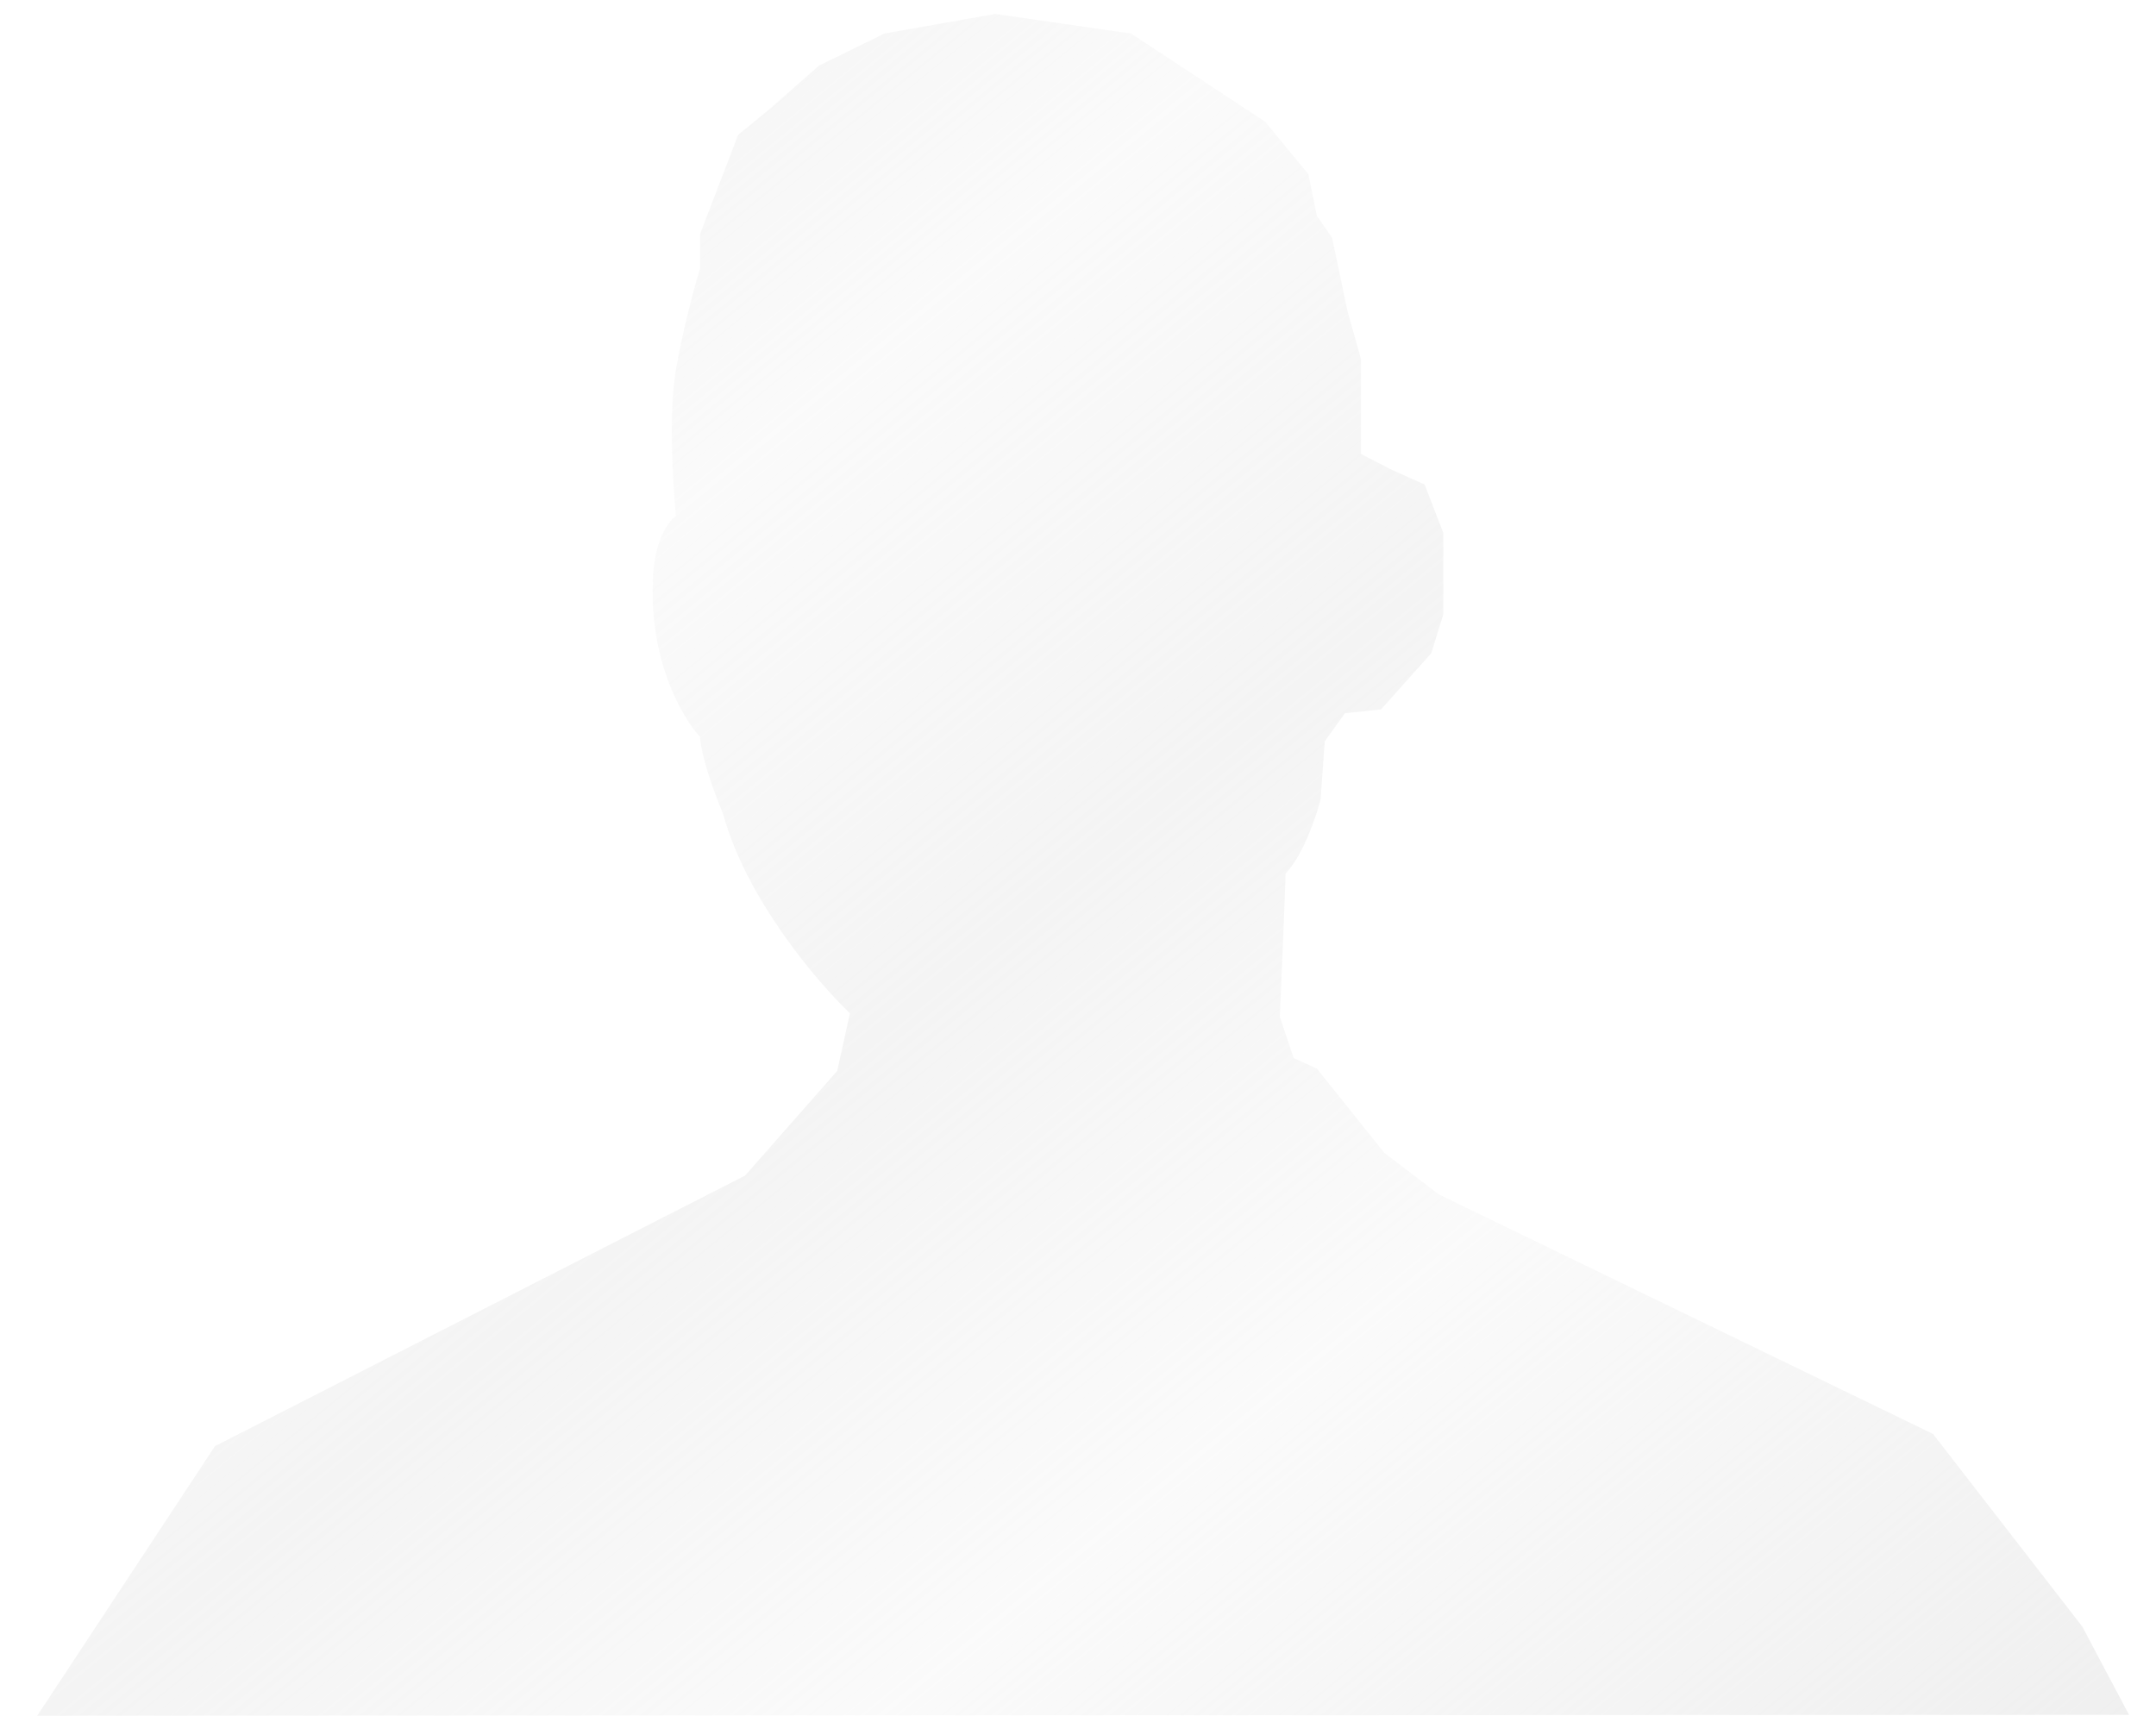
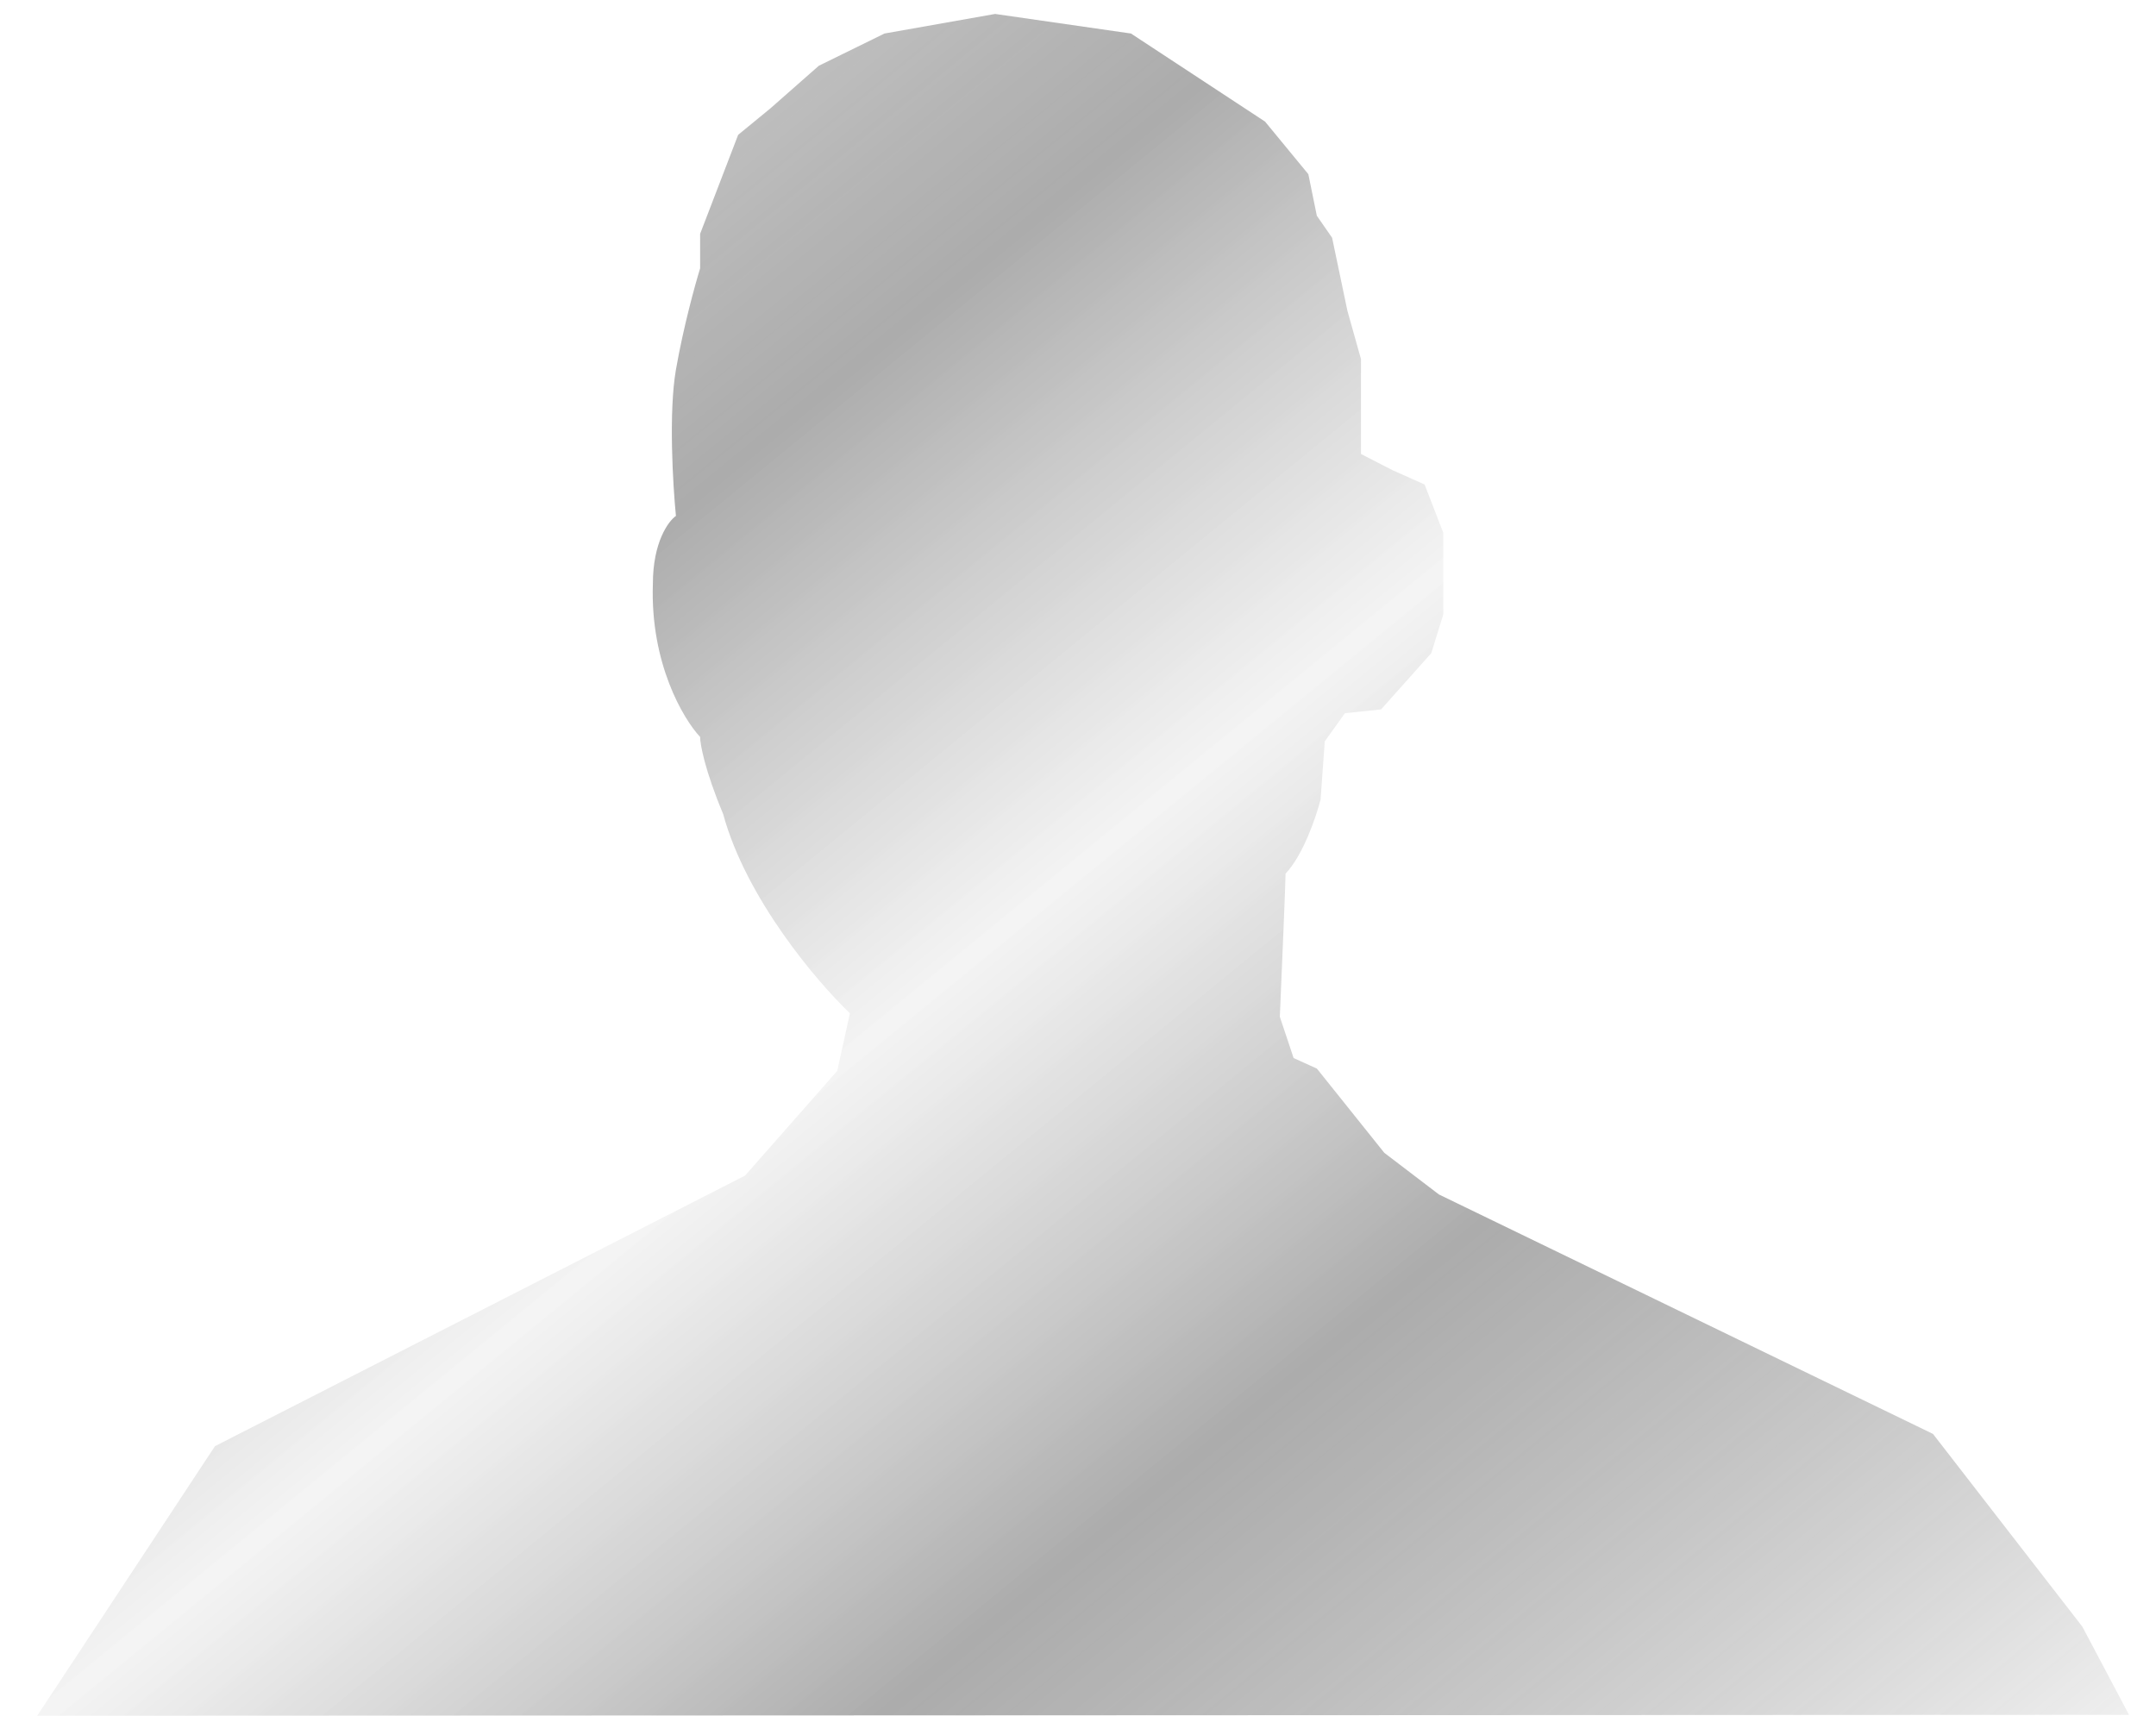
- <svg xmlns="http://www.w3.org/2000/svg" width="632" height="503" viewBox="0 0 632 503" fill="none">
+ <svg xmlns="http://www.w3.org/2000/svg" width="632" height="503" viewBox="0 0 632 503" fill="none" style="">
  <defs>
    <linearGradient id="skeletonGradient" x1="0" y1="0" x2="1" y2="1">
      <stop offset="0%" stop-color="#e0e0e0" stop-opacity="1">
        <animate attributeName="offset" values="-1;1" dur="2s" repeatCount="indefinite" />
      </stop>
-       <stop offset="30%" stop-color="#e0e0e0" stop-opacity="0.3">
+       <stop offset="30%" stop-color="#2f2f2f" stop-opacity="0.8" style="">
        <animate attributeName="offset" values="-0.7;1.3" dur="2s" repeatCount="indefinite" />
      </stop>
      <stop offset="50%" stop-color="#e0e0e0" stop-opacity="0.7">
        <animate attributeName="offset" values="-0.5;1.5" dur="2s" repeatCount="indefinite" />
      </stop>
-       <stop offset="70%" stop-color="#e0e0e0" stop-opacity="0.3">
+       <stop offset="70%" stop-color="#2f2f2f" stop-opacity="0.8">
        <animate attributeName="offset" values="-0.3;1.7" dur="2s" repeatCount="indefinite" />
      </stop>
      <stop offset="100%" stop-color="#e0e0e0" stop-opacity="1">
        <animate attributeName="offset" values="0;2" dur="2s" repeatCount="indefinite" />
      </stop>
    </linearGradient>
  </defs>
  <path d="M63.021 423.962L10.908 503L624.092 502.731L610.409 476.879L566.627 420.375L421.805 350.178L405.782 337.959L386.033 313.284L379.201 310.181L375.164 298.079C375.725 285.046 376.848 258.407 376.848 256.11C382.023 250.672 385.844 239.358 387.108 234.381L388.334 217.333L394.245 209.088L404.839 207.973L419.559 191.482L423.078 180.117V156.212L417.605 142.043L408.151 137.817L398.947 133.094V105.253L394.966 91.084L390.488 69.707L386.01 63.243L383.522 51.063L370.835 35.651L331.527 9.826L291.706 4.088L259.278 9.826L240.024 19.276L225.836 31.764L216.378 39.527L205.231 68.554V78.68C203.767 83.405 200.299 95.961 198.138 108.381C195.976 120.802 197.237 142.133 198.138 151.246C195.886 152.821 191.382 159.009 191.382 171.16C190.571 194.381 200.277 210.762 205.231 216.05C205.231 218.188 206.582 225.703 211.987 238.664C218.743 263.505 239.573 287.942 249.144 297.055L245.428 313.931L218.405 344.645L63.021 423.962Z" fill="url(#skeletonGradient)" fill-opacity="0.5" />
</svg>
